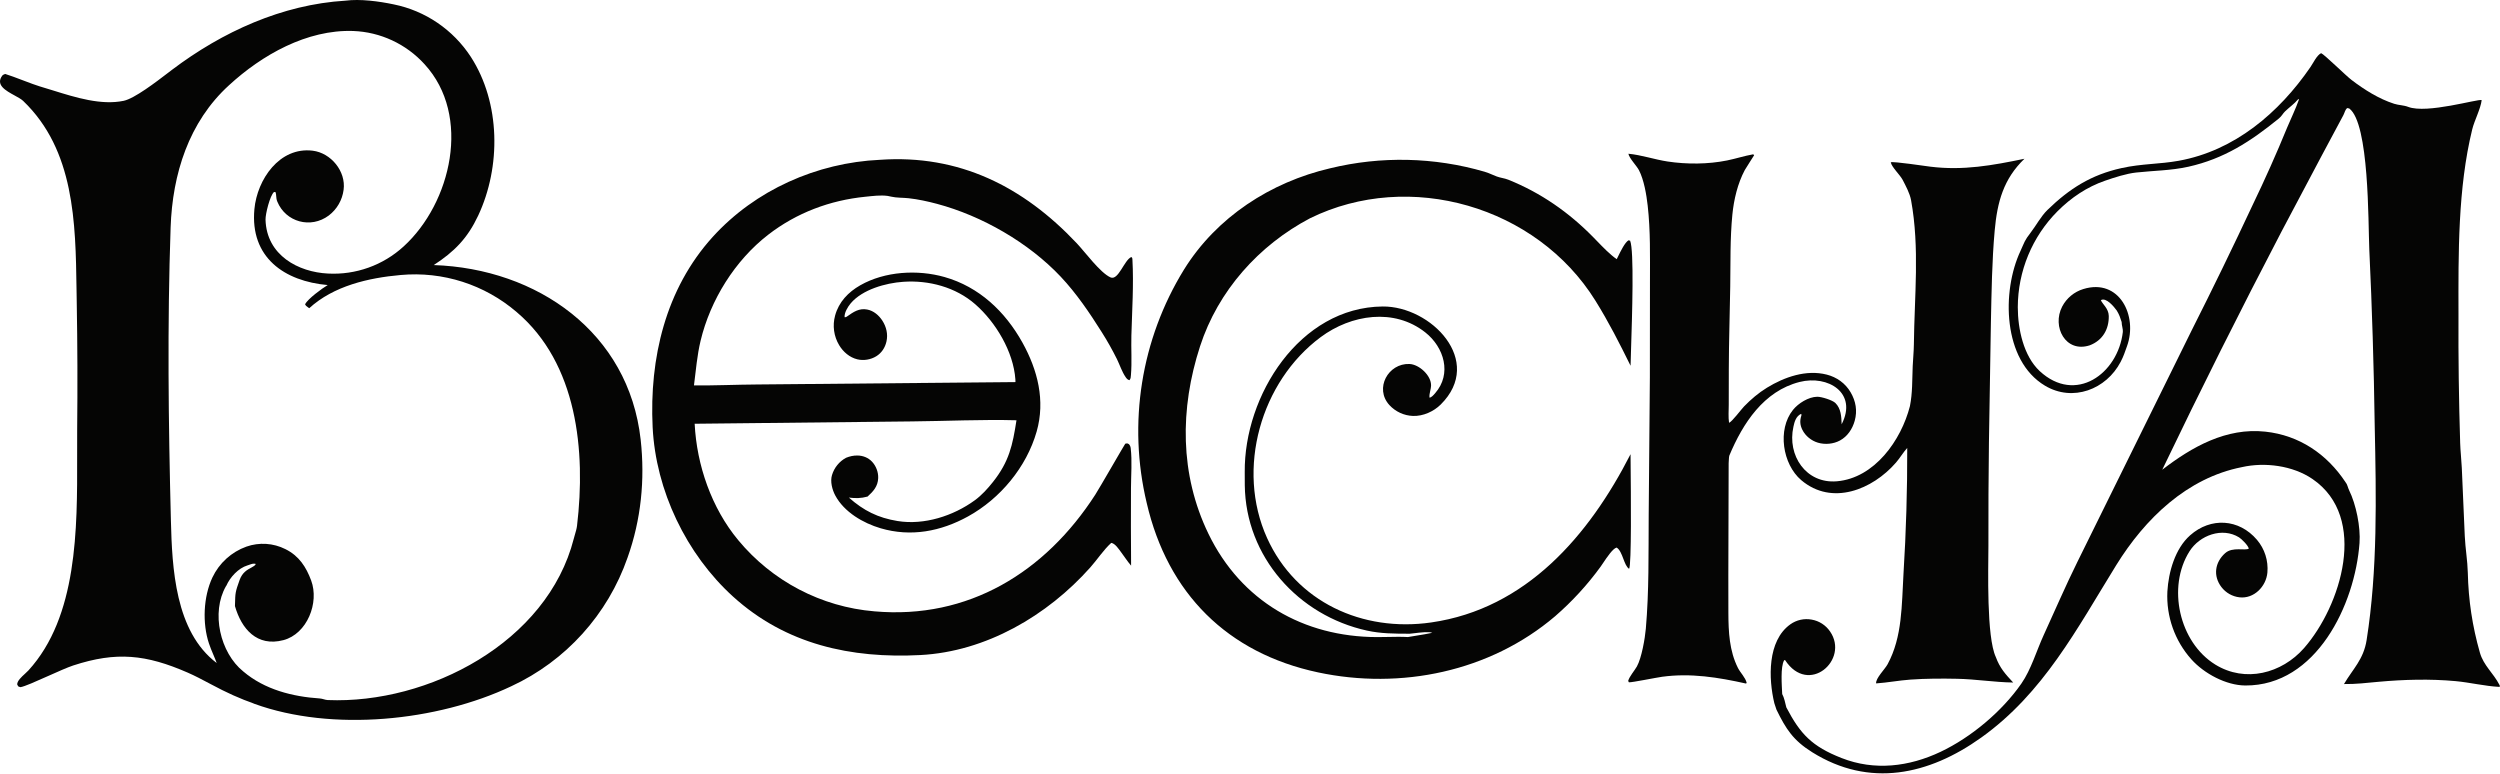
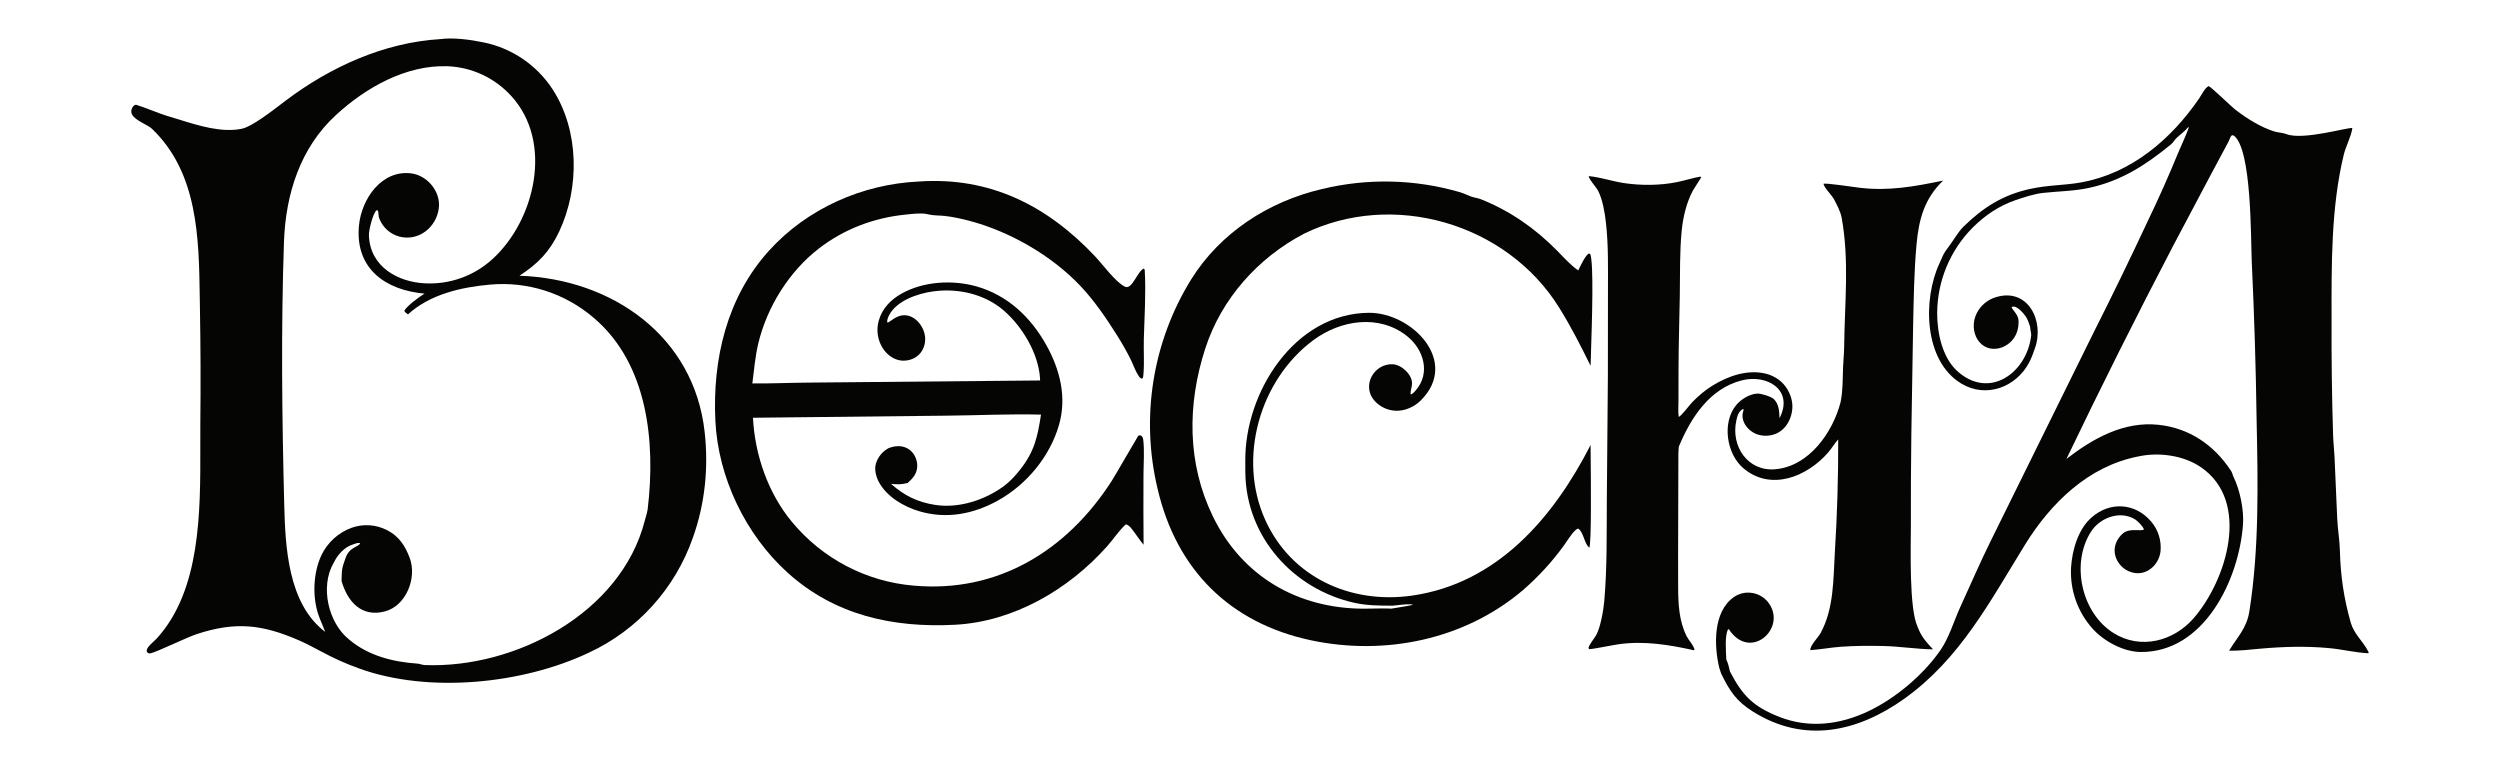
- <svg xmlns="http://www.w3.org/2000/svg" preserveAspectRatio="none" overflow="visible" style="display: block;" width="375" height="116" viewBox="0 0 375 116" fill="none">
-   <g id="Vector">
-     <path d="M317.515 46.582C317.112 46.02 315.923 44.56 315.131 45.023C315.334 45.586 316.295 46.265 316.316 47.393C316.353 49.409 315.368 51.074 313.456 51.799C309.835 52.98 307.752 49.001 309.33 45.978C309.994 44.716 311.133 43.773 312.492 43.359C317.899 41.687 320.707 47.389 319.045 51.944C318.723 52.828 318.56 53.389 318.104 54.266C315.939 58.423 310.914 60.344 306.743 57.851C300.388 54.052 300.233 43.683 303.074 37.641C303.69 36.301 303.644 36.124 304.599 34.891C305.425 33.821 306.11 32.488 307.107 31.503C310.427 28.277 313.672 26.223 318.227 25.214C321.285 24.537 323.908 24.64 326.802 24.117C335.182 22.604 341.842 16.942 346.569 10.057C346.991 9.443 347.519 8.29 348.166 7.975C348.592 8.108 351.917 11.378 352.742 12.004C354.637 13.445 356.853 14.846 359.135 15.57C359.822 15.788 360.538 15.768 361.224 16.031C364.03 17.11 371.701 14.804 372.253 15.013C372.092 16.335 371.165 18.055 370.836 19.396C368.662 28.279 368.761 38.045 368.772 47.153C368.741 53.596 368.826 60.04 369.026 66.48C369.064 67.683 369.212 68.939 369.269 70.157L369.716 80.413C369.803 82.29 370.128 84.089 370.171 85.903C370.268 90.05 370.847 93.904 371.982 97.893C372.537 99.836 374.015 100.974 374.904 102.712C375.039 102.985 375.028 102.907 374.891 103.033C372.747 102.926 370.476 102.365 368.327 102.168C364.485 101.816 360.613 101.925 356.775 102.27C355.031 102.427 353.354 102.639 351.598 102.607C352.952 100.311 354.533 98.918 354.992 96.016C356.658 85.479 356.428 74.467 356.207 63.88C356.082 55.046 355.81 46.215 355.394 37.389C355.222 33.37 355.397 18.492 352.386 16.271L352.086 16.209C351.758 16.459 351.714 16.881 351.506 17.274C350.452 19.258 349.393 21.242 348.325 23.218L342.226 34.735C336.061 46.54 330.097 58.451 324.337 70.461C328.783 67.04 333.919 64.115 339.798 64.747C344.893 65.295 349.032 68.105 351.827 72.328C352.117 72.662 352.165 73.129 352.362 73.527C353.423 75.674 354.102 79.071 353.928 81.449C353.257 90.7 347.432 102.884 336.797 102.824C333.925 102.808 330.624 101.043 328.705 98.899C326.215 96.12 324.922 92.462 325.106 88.725C325.278 85.8 326.262 82.296 328.515 80.299C331.607 77.556 335.85 77.804 338.545 80.972C339.702 82.331 340.265 84.101 340.11 85.883C339.921 87.997 338.072 89.846 335.926 89.599C334.85 89.477 333.871 88.92 333.211 88.057C331.944 86.393 332.218 84.356 333.78 82.967C334.892 81.979 336.776 82.646 337.317 82.295C337.244 81.831 336.237 80.841 335.861 80.607C333.337 79.041 329.951 80.285 328.427 82.695C325.03 88.07 326.878 96.34 332.285 99.681C336.782 102.459 342.256 101.029 345.61 97.211C351.136 90.901 355.319 77.638 346.882 71.857C343.925 69.831 339.717 69.288 336.273 70.072C328.042 71.697 321.742 77.815 317.434 84.773C311.54 94.307 306.523 103.967 297.178 110.642C289.319 116.257 280.416 118.198 271.843 112.842C268.991 111.061 267.904 109.386 266.469 106.445C266.429 106.365 266.191 105.606 266.149 105.477C265.272 101.822 265.076 96.133 268.547 93.653C269.474 92.99 270.628 92.733 271.745 92.94C272.864 93.133 273.859 93.772 274.504 94.713C277.447 98.966 271.274 104.405 267.756 99.006L267.627 99.034C267.041 100.02 267.277 102.856 267.33 104.106C267.623 104.619 267.799 105.504 267.948 106.102C270.048 110.131 271.817 111.969 276.236 113.706C281.171 115.646 286.342 115.019 291.076 112.778C295.652 110.612 300.292 106.73 303.213 102.527C304.668 100.432 305.489 97.582 306.549 95.273C308.21 91.651 309.841 87.86 311.604 84.295L328.763 49.531C331.913 43.293 334.969 37.007 337.93 30.676C339.761 26.879 341.477 23.028 343.075 19.127C343.71 17.613 344.299 16.452 344.856 14.895L344.73 14.879C344.123 15.602 343.416 16.072 342.748 16.719C342.409 17.048 342.27 17.413 341.826 17.775C337.629 21.192 333.619 23.815 328.251 25.011C325.669 25.586 323.04 25.594 320.43 25.878C318.954 26.038 317.171 26.618 315.768 27.103C313.035 28.046 310.682 29.637 308.633 31.682C304.83 35.495 302.685 40.67 302.669 46.073C302.673 49.339 303.521 53.387 305.956 55.665C311.332 60.646 317.701 56.083 318.426 49.791C318.474 49.375 318.244 48.817 318.246 48.297C318.003 47.559 317.919 47.261 317.515 46.582Z" fill="#050504" />
-     <path d="M244.257 23.061C246.215 23.243 248.185 23.929 250.141 24.226C253.02 24.662 256.206 24.647 259.064 24.068C260.375 23.802 261.649 23.381 262.967 23.148C263.018 23.193 263.1 23.218 263.12 23.282C263.125 23.296 261.845 25.269 261.721 25.503C260.648 27.512 260.075 29.944 259.854 32.201C259.503 35.801 259.588 39.407 259.535 43.017C259.476 47.121 259.331 51.21 259.321 55.319L259.312 60.731C259.312 61.598 259.226 62.571 259.358 63.422C259.81 63.258 261.162 61.43 261.609 60.967C262.646 59.898 263.771 58.937 265.04 58.159C267.662 56.552 270.93 55.404 274.012 56.191C275.512 56.574 276.801 57.489 277.591 58.839C278.375 60.178 278.625 61.61 278.207 63.116C277.868 64.339 277.13 65.455 276.004 66.07C275.011 66.612 273.746 66.722 272.668 66.396C271.7 66.104 270.819 65.397 270.361 64.486C270.004 63.778 269.949 63.116 270.196 62.365C270.25 62.204 270.229 62.225 270.168 62.078C269.413 62.42 269.169 63.255 269.014 64.009C268.049 68.314 270.908 72.593 275.54 72.193C281.177 71.706 285.178 66.045 286.488 60.922C286.886 58.954 286.821 56.945 286.905 54.951C286.952 53.861 287.068 52.763 287.081 51.67C287.158 44.443 287.971 37.205 286.66 30.028C286.474 29.008 285.868 27.892 285.401 26.985C285.026 26.259 283.727 25.037 283.618 24.344C284.051 24.191 288.759 24.903 289.577 25.004C294.498 25.61 298.856 24.81 303.668 23.816C300.53 26.833 299.59 30.285 299.205 34.571C298.792 39.17 298.733 43.79 298.635 48.403L298.341 66.315C298.274 71.501 298.249 76.688 298.262 81.874C298.249 85.411 297.957 95.54 299.374 98.56C299.982 100.219 300.809 101.118 301.978 102.379C299.123 102.336 296.409 101.877 293.583 101.818C291.266 101.769 288.85 101.777 286.541 101.942C284.84 102.064 283.111 102.397 281.419 102.511C281.321 101.758 282.731 100.39 283.133 99.649C285.376 95.527 285.248 90.716 285.524 86.064C285.915 79.781 286.102 73.487 286.085 67.192C285.494 67.836 284.988 68.707 284.398 69.386C280.879 73.441 274.794 75.933 270.185 72.021C267.376 69.636 266.58 64.434 268.943 61.49C269.747 60.488 271.278 59.533 272.578 59.513C273.232 59.502 274.872 60.022 275.307 60.45C276.165 61.295 276.208 62.51 276.246 63.64C278.684 58.922 274.18 56.214 269.935 57.296C264.559 58.665 261.427 63.491 259.403 68.329C259.323 68.521 259.326 69.244 259.297 69.489C259.301 76.972 259.226 84.463 259.257 91.945C259.269 94.767 259.398 97.637 260.696 100.201C261.058 100.917 261.808 101.624 261.999 102.419L261.917 102.535C257.71 101.6 253.633 100.934 249.335 101.513C248.463 101.631 244.76 102.388 244.336 102.346L244.226 102.14C244.402 101.473 245.205 100.564 245.534 99.971C246.246 98.688 246.747 95.762 246.874 94.309C247.366 88.656 247.264 83.077 247.304 77.417L247.48 56.584L247.494 42.263C247.496 38.447 247.582 34.632 247.152 30.83C246.969 29.206 246.597 26.977 245.842 25.525C245.495 24.859 244.395 23.757 244.257 23.061Z" fill="#050504" />
-     <path d="M131.983 23.971C143.861 23.138 153.485 27.972 161.526 36.502C162.763 37.814 165.033 40.916 166.57 41.606C167.761 42.141 168.627 38.99 169.703 38.552C169.859 38.706 169.852 38.722 169.864 38.933C170.07 42.734 169.811 46.546 169.707 50.343C169.653 52.292 169.804 54.313 169.642 56.249C169.616 56.556 169.624 56.796 169.417 57.029C169.137 56.964 168.994 56.787 168.837 56.557C168.282 55.739 167.975 54.759 167.545 53.873C166.853 52.481 166.089 51.126 165.258 49.813C163.44 46.923 161.448 43.988 159.105 41.501C154.288 36.391 147.282 32.371 140.538 30.574C139.165 30.209 137.691 29.886 136.28 29.733C135.432 29.642 134.478 29.688 133.655 29.493C133.49 29.454 133.327 29.411 133.158 29.388C132.075 29.239 130.907 29.402 129.823 29.509C124.499 30.037 119.491 31.913 115.231 35.207C110.257 39.053 106.551 44.989 105.086 51.122C104.562 53.315 104.383 55.582 104.095 57.812C107.263 57.844 110.447 57.69 113.618 57.671L152.32 57.314C152.32 57.177 152.315 57.039 152.306 56.902C152.017 52.753 149.367 48.339 146.302 45.652C143.357 43.071 139.329 42.001 135.47 42.271C132.857 42.453 129.362 43.42 127.604 45.502C127.18 46.004 126.628 46.909 126.689 47.584C126.897 47.583 126.903 47.578 127.073 47.459C128.017 46.795 128.872 46.192 130.089 46.43C131.038 46.615 131.832 47.291 132.349 48.089C132.955 49.023 133.219 50.128 132.969 51.227C132.76 52.15 132.25 52.935 131.444 53.436C130.619 53.949 129.538 54.127 128.595 53.898C127.439 53.616 126.474 52.784 125.871 51.771C125.072 50.441 124.853 48.839 125.264 47.34C125.815 45.295 127.247 43.812 129.04 42.792C132.73 40.691 137.638 40.408 141.675 41.553C146.87 43.027 150.767 46.715 153.368 51.392C155.652 55.498 156.82 60.095 155.498 64.733C153.973 70.075 150.03 74.798 145.221 77.455C141.129 79.716 136.642 80.576 132.103 79.243C129.485 78.475 126.625 76.818 125.291 74.324C124.832 73.466 124.501 72.216 124.801 71.256C125.136 70.144 125.896 69.212 126.914 68.664C127.464 68.445 128.017 68.318 128.612 68.326C129.448 68.338 130.238 68.645 130.815 69.263C131.413 69.904 131.764 70.833 131.729 71.713C131.683 72.951 130.997 73.706 130.137 74.484C129.136 74.761 128.345 74.757 127.33 74.638C129.566 76.609 131.695 77.673 134.635 78.154C138.621 78.805 143.008 77.388 146.23 75.035C147.259 74.283 148.163 73.284 148.951 72.287C151.38 69.217 151.888 66.8 152.472 63.039C147.234 62.9 142.005 63.163 136.774 63.212L104.199 63.563C104.509 69.786 106.733 76.204 110.727 81.014C115.838 87.188 123.199 91.038 131.158 91.701C145.226 92.947 156.777 85.854 164.289 74.206C164.894 73.27 168.712 66.622 168.789 66.557C169.075 66.498 169.08 66.472 169.344 66.629C169.505 66.818 169.578 66.989 169.606 67.234C169.832 69.137 169.653 71.262 169.647 73.186C169.627 77.073 169.633 80.96 169.664 84.847C169.123 84.216 168.678 83.518 168.181 82.854C167.83 82.384 167.272 81.515 166.687 81.431C165.512 82.502 164.605 83.922 163.544 85.114C157.093 92.362 147.879 97.741 138.064 98.257C127.673 98.804 117.871 96.673 109.943 89.473C102.94 83.112 98.361 73.57 97.896 64.077C97.391 53.756 99.823 43.354 106.895 35.551C113.287 28.497 122.535 24.406 131.983 23.971Z" fill="#050504" />
-     <path fill-rule="evenodd" clip-rule="evenodd" d="M244.594 69.666C244.587 68.904 244.582 68.359 244.582 68.13C238.341 80.348 228.93 91.314 214.679 93.368C204.386 94.852 194.416 90.314 190.063 80.705C185.368 70.346 189.122 57.233 198.107 50.566C202.683 47.17 209.114 46.168 213.789 49.855C216.624 52.09 217.811 56.095 215.266 58.987C215.252 59.004 215.236 59.021 215.221 59.039C215.01 59.281 214.71 59.626 214.425 59.646C214.383 59.309 214.46 58.961 214.537 58.615C214.593 58.365 214.648 58.117 214.659 57.873C214.726 56.344 212.877 54.656 211.419 54.597C208.233 54.468 206.13 58.257 208.407 60.758C209.326 61.755 210.601 62.343 211.95 62.391C213.475 62.444 215.049 61.725 216.105 60.681C222.708 54.13 214.627 45.91 207.4 45.973C194.947 46.084 186.599 59.328 186.711 70.831C186.706 71.477 186.711 72.128 186.718 72.773C186.841 83.53 194.754 92.325 205.034 94.587C207.118 95.046 209.14 95.052 211.25 95.058L211.456 95.059C211.613 95.047 211.849 95.019 212.127 94.985C213.044 94.874 214.407 94.71 214.829 94.925C213.995 95.101 213.252 95.22 212.492 95.342L212.491 95.342C212.068 95.409 211.64 95.478 211.187 95.558C210.265 95.501 209.169 95.523 208.123 95.544C207.579 95.554 207.049 95.565 206.564 95.564C195.515 95.541 186.165 90.171 181.269 80.074C176.947 71.158 176.97 61.311 180.004 51.956C182.704 43.627 188.809 36.793 196.511 32.736C211.409 25.423 230.486 30.919 239.304 45.087C241.327 48.336 242.921 51.486 244.585 54.861C244.595 54.348 244.623 53.465 244.659 52.352C244.82 47.309 245.132 37.55 244.518 36.106L244.276 36.047C243.738 36.363 243.103 37.663 242.697 38.496C242.627 38.64 242.563 38.77 242.509 38.878C241.506 38.184 240.46 37.1 239.539 36.147C239.355 35.957 239.176 35.772 239.004 35.596C235.326 31.842 231.113 28.912 226.236 26.953C225.948 26.837 225.632 26.765 225.322 26.695C225.042 26.631 224.766 26.568 224.518 26.474C224.274 26.383 224.051 26.287 223.831 26.192C223.471 26.038 223.118 25.887 222.694 25.761C215.145 23.563 207.157 23.385 199.518 25.244C190.604 27.323 182.494 32.552 177.6 40.435C171.16 50.89 169.147 63.504 172.011 75.462C175.16 89.017 184.114 97.962 197.702 100.857C210.102 103.499 223.488 100.769 233.271 92.433C235.812 90.229 238.095 87.742 240.078 85.019C240.177 84.881 240.303 84.693 240.448 84.477L240.449 84.476L240.449 84.476C241.039 83.596 241.931 82.268 242.493 82.134C242.969 82.42 243.239 83.13 243.501 83.819C243.743 84.457 243.979 85.076 244.365 85.323C244.741 84.838 244.635 73.903 244.594 69.666V69.666Z" fill="#050504" />
-     <path fill-rule="evenodd" clip-rule="evenodd" d="M51.816 0.1C54.015 -0.19 56.87 0.197 59.039 0.654C63.793 1.612 67.966 4.449 70.625 8.529C75.088 15.434 75.169 25.016 71.722 32.35C70.128 35.743 68.149 37.754 65.059 39.76C80.556 40.287 94.316 49.853 96.101 65.954C96.766 71.959 96.162 77.938 94.139 83.627C91.164 92.179 84.866 99.148 76.688 102.939C65.568 108.205 49.806 109.794 38.173 105.579C38.011 105.498 37.598 105.348 37.218 105.21L37.218 105.21C36.976 105.122 36.748 105.039 36.608 104.982C35.494 104.539 34.398 104.048 33.325 103.51C32.732 103.216 32.133 102.899 31.53 102.58L31.41 102.516L31.41 102.516L31.409 102.515L31.409 102.515C30.332 101.944 29.246 101.367 28.162 100.895C21.909 98.168 17.467 97.698 10.985 99.82C10.128 100.101 8.654 100.76 7.194 101.413L7.193 101.413C5.427 102.203 3.681 102.984 3.07 103.075C2.996 103.051 2.939 103.034 2.895 103.021C2.817 102.998 2.778 102.987 2.749 102.963C2.721 102.939 2.702 102.903 2.665 102.831C2.644 102.79 2.616 102.737 2.578 102.668C2.575 102.135 3.211 101.554 3.752 101.058C3.946 100.881 4.129 100.714 4.265 100.565C11.63 92.499 11.598 79.383 11.571 68.433C11.567 67.046 11.564 65.694 11.576 64.392C11.643 58.064 11.621 51.736 11.512 45.408C11.499 44.73 11.489 44.045 11.479 43.356C11.335 33.387 11.177 22.511 3.471 15.135C3.191 14.867 2.709 14.604 2.193 14.321C0.855 13.59 -0.718 12.73 0.356 11.323C0.372 11.266 0.739 11.081 0.779 11.093C1.417 11.283 2.472 11.683 3.495 12.071C4.481 12.444 5.436 12.806 5.957 12.957C6.601 13.144 7.267 13.352 7.949 13.565C11.369 14.632 15.19 15.824 18.552 15.122C20.168 14.784 23.41 12.301 25.212 10.921C25.44 10.746 25.645 10.589 25.821 10.456C33.349 4.77 42.334 0.672 51.816 0.1ZM25.635 78.07C25.816 85.195 26.252 94.732 32.505 99.453C32.342 99.006 32.163 98.584 31.985 98.162C31.758 97.626 31.532 97.092 31.34 96.511C30.339 93.499 30.5 89.524 31.856 86.63C32.881 84.464 34.718 82.796 36.964 81.992C38.883 81.318 40.991 81.454 42.809 82.368C44.857 83.38 45.918 85.044 46.673 87.069C47.916 90.403 46.071 95.084 42.507 96.021C38.536 97.064 36.215 94.315 35.244 90.915C35.247 90.811 35.249 90.713 35.251 90.62C35.291 88.941 35.295 88.799 35.944 86.991C36.349 85.864 37.102 85.461 37.669 85.158C38.007 84.977 38.279 84.831 38.371 84.588C38.032 84.486 37.731 84.595 37.415 84.71L37.379 84.723C37.294 84.753 37.208 84.784 37.12 84.81C35.754 85.22 34.506 86.581 33.948 87.864L33.925 87.887L33.917 87.896L33.905 87.909C31.618 91.873 33.014 97.921 36.494 100.719C39.694 103.439 43.874 104.497 47.975 104.77C48.177 104.784 48.376 104.839 48.571 104.893C48.768 104.947 48.96 105.001 49.148 105.008C64.249 105.628 82.102 96.362 86.071 80.787C86.113 80.619 86.164 80.442 86.217 80.261L86.24 80.184C86.37 79.742 86.505 79.281 86.554 78.869C87.892 67.633 86.589 54.532 77.522 46.829C72.699 42.681 66.415 40.67 60.096 41.251C55.258 41.682 50.051 42.883 46.384 46.23C46.317 46.18 46.253 46.136 46.194 46.095C45.998 45.96 45.845 45.854 45.761 45.631C46.178 44.827 48.343 43.232 49.157 42.759C42.673 42.19 37.489 38.627 38.16 31.374C38.574 26.905 41.941 21.999 46.898 22.603C49.646 22.938 51.919 25.698 51.54 28.477C51.343 30.006 50.543 31.392 49.32 32.323C46.604 34.356 42.863 33.305 41.602 30.254C41.469 29.933 41.451 29.689 41.432 29.441C41.418 29.249 41.404 29.055 41.336 28.822L41.105 28.799C40.495 29.318 39.805 32.11 39.829 32.952C39.982 38.318 44.782 40.813 49.185 41.032C53.362 41.261 57.457 39.795 60.551 36.961C67.685 30.447 70.771 17.358 63.686 9.637C60.925 6.597 57.068 4.8 52.979 4.648C46.042 4.408 39.29 8.243 34.352 12.787C28.311 18.292 25.87 26.102 25.593 34.105C25.087 48.702 25.264 63.467 25.635 78.07Z" fill="#050504" />
-   </g>
+ <svg xmlns="http://www.w3.org/2000/svg" width="419" height="129" viewBox="0 0 419 129" fill="none">
+   <path d="M339.515 53.034C339.112 52.473 337.923 51.012 337.131 51.475C337.334 52.038 338.295 52.717 338.316 53.845C338.353 55.861 337.368 57.526 335.456 58.251C331.835 59.432 329.752 55.453 331.33 52.431C331.994 51.168 333.133 50.225 334.492 49.812C339.899 48.139 342.707 53.841 341.045 58.397C340.723 59.28 340.56 59.842 340.104 60.718C337.939 64.875 332.914 66.796 328.743 64.303C322.388 60.504 322.233 50.135 325.074 44.093C325.69 42.753 325.644 42.577 326.599 41.343C327.425 40.273 328.11 38.94 329.107 37.955C332.427 34.729 335.672 32.675 340.227 31.666C343.285 30.989 345.908 31.092 348.802 30.57C357.182 29.056 363.842 23.394 368.569 16.509C368.991 15.895 369.519 14.742 370.166 14.427C370.592 14.56 373.917 17.83 374.742 18.456C376.637 19.897 378.853 21.298 381.135 22.022C381.822 22.24 382.538 22.22 383.224 22.484C386.03 23.562 393.701 21.256 394.253 21.465C394.092 22.787 393.165 24.508 392.836 25.848C390.662 34.732 390.761 44.497 390.772 53.605C390.741 60.049 390.826 66.492 391.026 72.933C391.064 74.135 391.212 75.391 391.269 76.609L391.716 86.865C391.803 88.742 392.128 90.541 392.171 92.355C392.268 96.502 392.847 100.356 393.982 104.345C394.537 106.288 396.015 107.426 396.904 109.164C397.039 109.437 397.028 109.359 396.891 109.485C394.747 109.378 392.476 108.817 390.327 108.62C386.485 108.268 382.613 108.377 378.775 108.723C377.031 108.879 375.354 109.091 373.598 109.059C374.952 106.763 376.533 105.37 376.992 102.468C378.658 91.931 378.428 80.92 378.207 70.333C378.082 61.498 377.81 52.667 377.394 43.842C377.222 39.822 377.397 24.944 374.386 22.724L374.086 22.661C373.758 22.911 373.714 23.333 373.506 23.726C372.452 25.71 371.393 27.695 370.325 29.67L364.226 41.187C358.061 52.992 352.097 64.903 346.337 76.913C350.783 73.492 355.919 70.567 361.798 71.199C366.893 71.747 371.032 74.557 373.827 78.78C374.117 79.115 374.165 79.581 374.362 79.979C375.423 82.126 376.102 85.523 375.928 87.901C375.257 97.153 369.432 109.336 358.797 109.276C355.925 109.26 352.624 107.495 350.705 105.351C348.215 102.572 346.922 98.914 347.106 95.177C347.278 92.252 348.262 88.749 350.515 86.751C353.607 84.008 357.85 84.256 360.545 87.424C361.702 88.783 362.265 90.553 362.11 92.335C361.921 94.449 360.072 96.298 357.926 96.051C356.85 95.929 355.871 95.372 355.211 94.509C353.944 92.845 354.218 90.809 355.78 89.419C356.892 88.431 358.776 89.098 359.317 88.747C359.244 88.283 358.237 87.293 357.861 87.059C355.337 85.493 351.951 86.737 350.427 89.148C347.03 94.522 348.878 102.793 354.285 106.133C358.782 108.911 364.256 107.481 367.61 103.663C373.136 97.353 377.319 84.09 368.882 78.309C365.925 76.283 361.717 75.74 358.273 76.524C350.042 78.149 343.742 84.267 339.434 91.225C333.54 100.759 328.523 110.419 319.178 117.094C311.319 122.709 302.416 124.651 293.843 119.295C290.991 117.513 289.904 115.838 288.469 112.897C288.429 112.817 288.191 112.058 288.149 111.929C287.272 108.274 287.076 102.585 290.547 100.105C291.474 99.442 292.628 99.185 293.745 99.392C294.864 99.585 295.859 100.224 296.504 101.166C299.447 105.418 293.274 110.857 289.756 105.458L289.627 105.487C289.041 106.472 289.277 109.308 289.33 110.558C289.624 111.071 289.799 111.956 289.948 112.554C292.048 116.583 293.817 118.421 298.236 120.158C303.171 122.098 308.342 121.471 313.076 119.23C317.652 117.064 322.292 113.182 325.213 108.979C326.668 106.885 327.489 104.034 328.549 101.725C330.21 98.103 331.841 94.313 333.604 90.747L350.763 55.983C353.913 49.745 356.969 43.46 359.93 37.128C361.761 33.331 363.477 29.48 365.075 25.579C365.71 24.065 366.299 22.904 366.856 21.347L366.73 21.331C366.123 22.054 365.416 22.524 364.748 23.171C364.409 23.5 364.27 23.865 363.826 24.227C359.629 27.644 355.619 30.267 350.251 31.463C347.669 32.038 345.04 32.046 342.43 32.33C340.954 32.49 339.171 33.07 337.768 33.555C335.035 34.498 332.682 36.089 330.633 38.134C326.83 41.947 324.685 47.122 324.669 52.525C324.673 55.791 325.521 59.839 327.956 62.117C333.332 67.098 339.701 62.535 340.426 56.243C340.474 55.827 340.244 55.269 340.246 54.749C340.003 54.011 339.919 53.713 339.515 53.034Z" fill="#050504" />
+   <path d="M266.257 29.514C268.215 29.695 270.185 30.381 272.141 30.678C275.02 31.114 278.206 31.099 281.064 30.52C282.375 30.255 283.648 29.834 284.967 29.601C285.018 29.645 285.1 29.67 285.12 29.735C285.125 29.748 283.845 31.721 283.721 31.955C282.648 33.964 282.074 36.396 281.854 38.654C281.503 42.253 281.588 45.859 281.535 49.469C281.476 53.573 281.331 57.663 281.321 61.771L281.312 67.184C281.312 68.05 281.226 69.023 281.358 69.874C281.81 69.71 283.162 67.882 283.609 67.419C284.646 66.35 285.771 65.389 287.04 64.611C289.662 63.004 292.93 61.856 296.012 62.643C297.512 63.026 298.801 63.942 299.591 65.291C300.375 66.63 300.625 68.062 300.207 69.568C299.868 70.791 299.13 71.908 298.004 72.522C297.011 73.064 295.746 73.175 294.668 72.848C293.7 72.556 292.819 71.849 292.361 70.938C292.004 70.23 291.949 69.568 292.196 68.818C292.25 68.656 292.229 68.677 292.168 68.531C291.413 68.872 291.169 69.707 291.014 70.461C290.049 74.766 292.908 79.046 297.54 78.645C303.177 78.158 307.178 72.497 308.488 67.374C308.886 65.406 308.821 63.398 308.905 61.403C308.952 60.313 309.068 59.215 309.081 58.122C309.158 50.895 309.971 43.657 308.66 36.48C308.474 35.46 307.868 34.344 307.401 33.438C307.026 32.712 305.727 31.489 305.618 30.796C306.051 30.643 310.759 31.355 311.577 31.456C316.498 32.062 320.856 31.262 325.668 30.268C322.53 33.285 321.59 36.737 321.205 41.023C320.792 45.622 320.733 50.242 320.635 54.855L320.341 72.767C320.274 77.953 320.249 83.14 320.262 88.326C320.249 91.863 319.957 101.992 321.374 105.013C321.982 106.671 322.809 107.571 323.978 108.831C321.123 108.788 318.409 108.329 315.583 108.27C313.266 108.221 310.85 108.229 308.541 108.395C306.84 108.517 305.111 108.849 303.419 108.963C303.321 108.21 304.731 106.842 305.133 106.101C307.376 101.979 307.248 97.169 307.524 92.516C307.915 86.233 308.102 79.939 308.085 73.644C307.494 74.288 306.988 75.159 306.398 75.838C302.879 79.893 296.794 82.386 292.185 78.473C289.376 76.088 288.579 70.886 290.943 67.942C291.747 66.94 293.278 65.985 294.578 65.965C295.232 65.954 296.872 66.474 297.307 66.903C298.165 67.748 298.208 68.962 298.246 70.092C300.684 65.374 296.18 62.666 291.935 63.748C286.559 65.117 283.427 69.943 281.403 74.781C281.323 74.974 281.326 75.696 281.297 75.941C281.301 83.425 281.226 90.915 281.257 98.397C281.269 101.219 281.398 104.09 282.695 106.653C283.058 107.369 283.808 108.077 283.999 108.871L283.917 108.987C279.71 108.052 275.633 107.386 271.335 107.965C270.463 108.083 266.76 108.84 266.336 108.798L266.226 108.593C266.402 107.925 267.205 107.016 267.534 106.424C268.246 105.141 268.747 102.214 268.874 100.761C269.366 95.108 269.264 89.529 269.304 83.869L269.48 63.036L269.494 48.715C269.496 44.9 269.582 41.084 269.152 37.282C268.969 35.658 268.597 33.429 267.842 31.977C267.495 31.312 266.395 30.209 266.257 29.514Z" fill="#050504" />
+   <path d="M153.983 30.423C165.861 29.59 175.485 34.424 183.526 42.954C184.763 44.266 187.033 47.368 188.57 48.059C189.761 48.593 190.627 45.442 191.703 45.004C191.859 45.158 191.852 45.174 191.864 45.385C192.07 49.186 191.811 52.998 191.707 56.795C191.653 58.744 191.804 60.765 191.642 62.702C191.616 63.008 191.624 63.248 191.417 63.481C191.137 63.416 190.994 63.24 190.837 63.01C190.282 62.191 189.975 61.211 189.545 60.325C188.853 58.933 188.089 57.578 187.258 56.266C185.44 53.375 183.448 50.44 181.105 47.953C176.288 42.843 169.282 38.823 162.538 37.026C161.165 36.661 159.691 36.338 158.28 36.186C157.432 36.094 156.478 36.141 155.655 35.945C155.49 35.906 155.327 35.863 155.158 35.84C154.075 35.691 152.907 35.854 151.823 35.962C146.499 36.489 141.491 38.365 137.231 41.659C132.257 45.505 128.551 51.441 127.086 57.574C126.562 59.767 126.383 62.034 126.095 64.264C129.263 64.296 132.447 64.142 135.618 64.123L174.32 63.767C174.32 63.629 174.315 63.491 174.306 63.354C174.017 59.205 171.367 54.791 168.302 52.104C165.357 49.523 161.329 48.453 157.47 48.723C154.857 48.906 151.362 49.872 149.604 51.954C149.18 52.456 148.628 53.361 148.689 54.036C148.897 54.035 148.903 54.03 149.073 53.911C150.017 53.247 150.872 52.644 152.089 52.882C153.038 53.067 153.832 53.743 154.349 54.541C154.955 55.475 155.219 56.581 154.969 57.679C154.76 58.602 154.25 59.388 153.444 59.888C152.619 60.401 151.538 60.58 150.595 60.35C149.439 60.068 148.474 59.236 147.871 58.224C147.072 56.893 146.853 55.291 147.264 53.792C147.815 51.748 149.247 50.264 151.04 49.244C154.73 47.144 159.638 46.861 163.675 48.005C168.87 49.479 172.767 53.167 175.368 57.844C177.652 61.95 178.82 66.547 177.498 71.185C175.973 76.528 172.03 81.25 167.221 83.907C163.129 86.169 158.642 87.028 154.103 85.696C151.485 84.927 148.625 83.27 147.291 80.776C146.832 79.918 146.501 78.668 146.801 77.708C147.136 76.596 147.896 75.664 148.914 75.116C149.464 74.897 150.017 74.77 150.612 74.778C151.448 74.79 152.238 75.098 152.815 75.715C153.413 76.356 153.764 77.285 153.729 78.166C153.683 79.404 152.997 80.158 152.137 80.936C151.136 81.213 150.345 81.209 149.33 81.09C151.566 83.061 153.695 84.126 156.635 84.606C160.621 85.257 165.008 83.841 168.23 81.487C169.259 80.735 170.163 79.736 170.951 78.739C173.38 75.669 173.888 73.252 174.472 69.491C169.234 69.352 164.005 69.615 158.774 69.664L126.199 70.015C126.509 76.238 128.733 82.656 132.727 87.466C137.838 93.641 145.199 97.491 153.158 98.153C167.226 99.399 178.777 92.306 186.289 80.659C186.894 79.722 190.712 73.074 190.789 73.009C191.075 72.95 191.08 72.924 191.344 73.081C191.505 73.27 191.578 73.441 191.606 73.686C191.832 75.589 191.653 77.714 191.647 79.639C191.627 83.525 191.633 87.412 191.664 91.299C191.123 90.668 190.678 89.97 190.181 89.306C189.83 88.836 189.272 87.967 188.687 87.883C187.512 88.954 186.605 90.375 185.544 91.566C179.093 98.814 169.879 104.193 160.064 104.709C149.673 105.256 139.871 103.125 131.943 95.925C124.94 89.564 120.36 80.022 119.896 70.529C119.391 60.208 121.823 49.806 128.895 42.003C135.287 34.95 144.535 30.858 153.983 30.423Z" fill="#050504" />
+   <path fill-rule="evenodd" clip-rule="evenodd" d="M266.594 76.118C266.587 75.356 266.582 74.812 266.582 74.583C260.341 86.8 250.93 97.766 236.679 99.82C226.386 101.304 216.416 96.766 212.063 87.157C207.368 76.798 211.122 63.686 220.107 57.018C224.683 53.623 231.114 52.62 235.789 56.307C238.624 58.542 239.811 62.547 237.266 65.439C237.252 65.456 237.236 65.473 237.221 65.491C237.01 65.733 236.71 66.078 236.425 66.098C236.383 65.761 236.46 65.414 236.537 65.067C236.593 64.818 236.648 64.569 236.659 64.325C236.726 62.796 234.877 61.108 233.419 61.049C230.233 60.92 228.13 64.709 230.407 67.21C231.326 68.207 232.601 68.795 233.95 68.843C235.475 68.896 237.049 68.177 238.105 67.133C244.708 60.582 236.627 52.362 229.4 52.425C216.947 52.536 208.599 65.781 208.711 77.283C208.706 77.929 208.711 78.58 208.718 79.226C208.841 89.982 216.754 98.777 227.034 101.039C229.118 101.498 231.14 101.504 233.25 101.511L233.456 101.511C233.613 101.5 233.849 101.471 234.127 101.437C235.044 101.327 236.407 101.162 236.829 101.377C235.995 101.553 235.252 101.672 234.492 101.794L234.491 101.794C234.068 101.862 233.64 101.93 233.187 102.01C232.265 101.953 231.169 101.975 230.123 101.996C229.579 102.007 229.049 102.017 228.564 102.016C217.515 101.993 208.165 96.623 203.269 86.526C198.947 77.611 198.97 67.763 202.004 58.409C204.704 50.079 210.809 43.245 218.511 39.188C233.409 31.875 252.486 37.371 261.304 51.539C263.327 54.788 264.921 57.938 266.585 61.314C266.595 60.8 266.623 59.917 266.659 58.804C266.82 53.761 267.132 44.002 266.518 42.558L266.276 42.499C265.738 42.815 265.103 44.115 264.697 44.948C264.627 45.092 264.563 45.222 264.509 45.33C263.506 44.636 262.46 43.552 261.539 42.599C261.355 42.409 261.176 42.224 261.004 42.048C257.326 38.294 253.113 35.364 248.236 33.406C247.948 33.29 247.632 33.218 247.322 33.147C247.042 33.083 246.766 33.02 246.518 32.927C246.274 32.835 246.051 32.739 245.831 32.645C245.471 32.49 245.118 32.339 244.694 32.213C237.145 30.015 229.157 29.837 221.518 31.696C212.604 33.775 204.494 39.004 199.6 46.888C193.16 57.342 191.147 69.956 194.011 81.914C197.16 95.469 206.114 104.414 219.702 107.309C232.102 109.951 245.488 107.222 255.271 98.886C257.812 96.681 260.095 94.194 262.077 91.471C262.177 91.333 262.303 91.145 262.448 90.929L262.449 90.928L262.449 90.928C263.039 90.048 263.931 88.72 264.493 88.586C264.969 88.872 265.239 89.582 265.501 90.271C265.743 90.909 265.979 91.528 266.365 91.775C266.741 91.29 266.635 80.355 266.594 76.118V76.118Z" fill="#050504" />
+   <path fill-rule="evenodd" clip-rule="evenodd" d="M73.817 6.552C76.015 6.262 78.87 6.65 81.039 7.106C85.793 8.064 89.966 10.901 92.625 14.982C97.088 21.886 97.169 31.468 93.722 38.802C92.128 42.195 90.149 44.206 87.059 46.212C102.556 46.74 116.316 56.306 118.101 72.406C118.766 78.411 118.162 84.391 116.139 90.08C113.164 98.631 106.866 105.6 98.688 109.391C87.568 114.658 71.806 116.246 60.173 112.031C60.011 111.95 59.598 111.8 59.218 111.662L59.218 111.662C58.976 111.574 58.748 111.491 58.608 111.435C57.494 110.991 56.398 110.5 55.325 109.963C54.732 109.668 54.133 109.351 53.53 109.032L53.41 108.968L53.41 108.968L53.409 108.968L53.409 108.967C52.332 108.396 51.246 107.819 50.162 107.347C43.909 104.621 39.467 104.15 32.985 106.272C32.128 106.553 30.654 107.212 29.194 107.865L29.193 107.865C27.427 108.655 25.681 109.436 25.07 109.527C24.996 109.503 24.939 109.486 24.895 109.473C24.817 109.45 24.778 109.439 24.749 109.415C24.721 109.391 24.702 109.355 24.665 109.283C24.643 109.242 24.616 109.189 24.578 109.12C24.575 108.587 25.211 108.006 25.752 107.511C25.947 107.333 26.129 107.166 26.265 107.017C33.63 98.951 33.598 85.835 33.571 74.885C33.567 73.498 33.564 72.147 33.576 70.844C33.643 64.516 33.621 58.188 33.512 51.86C33.499 51.182 33.489 50.497 33.48 49.808C33.335 39.839 33.177 28.963 25.471 21.587C25.191 21.319 24.709 21.056 24.193 20.773C22.855 20.042 21.282 19.182 22.357 17.775C22.372 17.718 22.739 17.533 22.779 17.545C23.417 17.735 24.473 18.135 25.495 18.523C26.481 18.896 27.436 19.258 27.957 19.41C28.601 19.596 29.267 19.804 29.95 20.017C33.369 21.084 37.19 22.276 40.552 21.574C42.168 21.236 45.41 18.753 47.212 17.373C47.44 17.198 47.645 17.041 47.821 16.909C55.349 11.222 64.334 7.124 73.817 6.552ZM47.635 84.522C47.816 91.647 48.252 101.184 54.505 105.905C54.342 105.459 54.163 105.036 53.985 104.614C53.758 104.078 53.532 103.544 53.34 102.963C52.339 99.951 52.5 95.976 53.856 93.083C54.881 90.916 56.718 89.248 58.964 88.444C60.883 87.77 62.991 87.906 64.809 88.82C66.857 89.832 67.918 91.496 68.673 93.521C69.916 96.855 68.071 101.536 64.507 102.473C60.536 103.516 58.215 100.767 57.244 97.367C57.247 97.263 57.249 97.165 57.251 97.072C57.291 95.394 57.295 95.251 57.944 93.443C58.349 92.317 59.102 91.913 59.669 91.61C60.007 91.429 60.279 91.283 60.371 91.04C60.032 90.938 59.731 91.047 59.415 91.162L59.379 91.175C59.294 91.206 59.208 91.236 59.12 91.262C57.754 91.672 56.506 93.033 55.948 94.316L55.925 94.34L55.917 94.348L55.905 94.361C53.618 98.325 55.014 104.373 58.494 107.171C61.694 109.891 65.874 110.95 69.975 111.222C70.177 111.236 70.376 111.291 70.571 111.345C70.768 111.399 70.96 111.453 71.148 111.46C86.249 112.08 104.102 102.814 108.071 87.239C108.113 87.071 108.164 86.894 108.217 86.714L108.24 86.636C108.37 86.194 108.505 85.733 108.554 85.321C109.892 74.085 108.589 60.984 99.522 53.281C94.699 49.134 88.415 47.122 82.097 47.703C77.258 48.134 72.051 49.335 68.384 52.682C68.317 52.632 68.253 52.588 68.194 52.547C67.998 52.412 67.845 52.306 67.761 52.083C68.178 51.279 70.343 49.684 71.157 49.211C64.673 48.642 59.489 45.079 60.16 37.826C60.574 33.358 63.941 28.451 68.898 29.055C71.646 29.39 73.918 32.15 73.54 34.929C73.343 36.459 72.543 37.844 71.32 38.775C68.604 40.808 64.863 39.757 63.602 36.706C63.469 36.385 63.451 36.141 63.432 35.893C63.418 35.702 63.404 35.508 63.336 35.274L63.105 35.251C62.495 35.77 61.805 38.562 61.829 39.404C61.982 44.77 66.782 47.266 71.185 47.484C75.362 47.713 79.457 46.247 82.551 43.413C89.685 36.899 92.771 23.81 85.686 16.089C82.925 13.049 79.068 11.252 74.979 11.1C68.042 10.86 61.29 14.695 56.352 19.239C50.311 24.744 47.87 32.554 47.593 40.557C47.087 55.154 47.264 69.919 47.635 84.522Z" fill="#050504" />
</svg>
